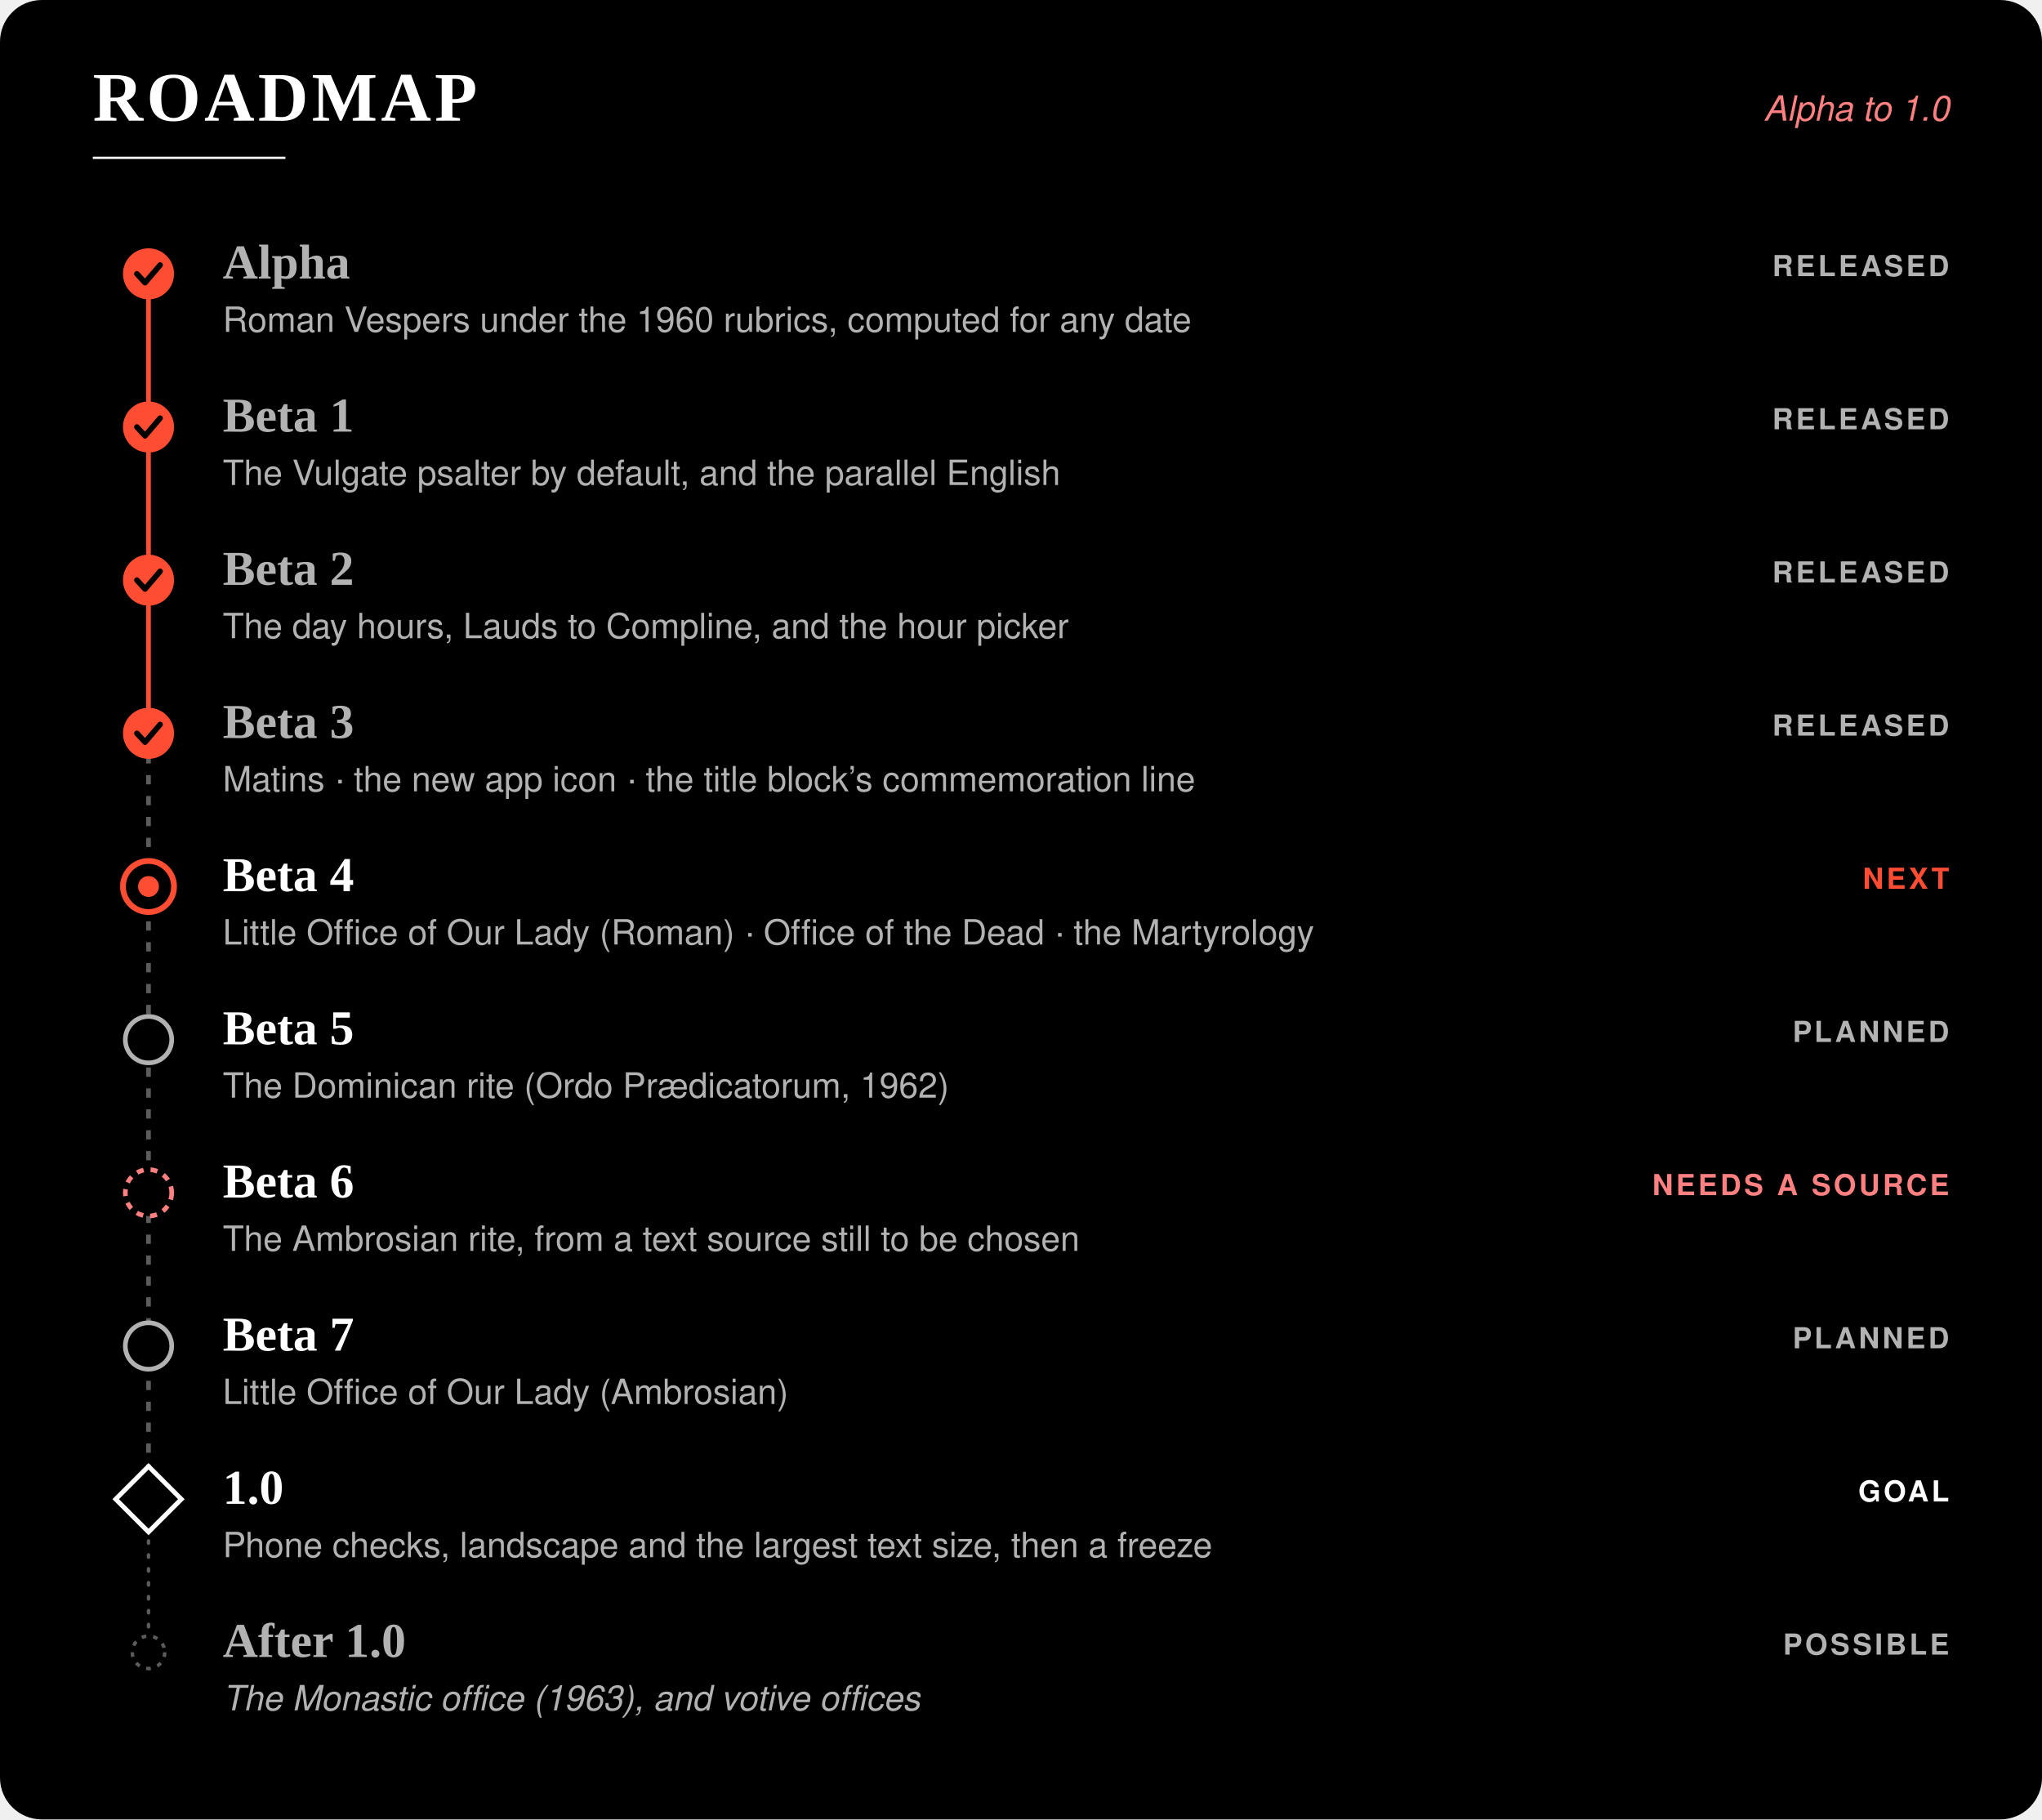
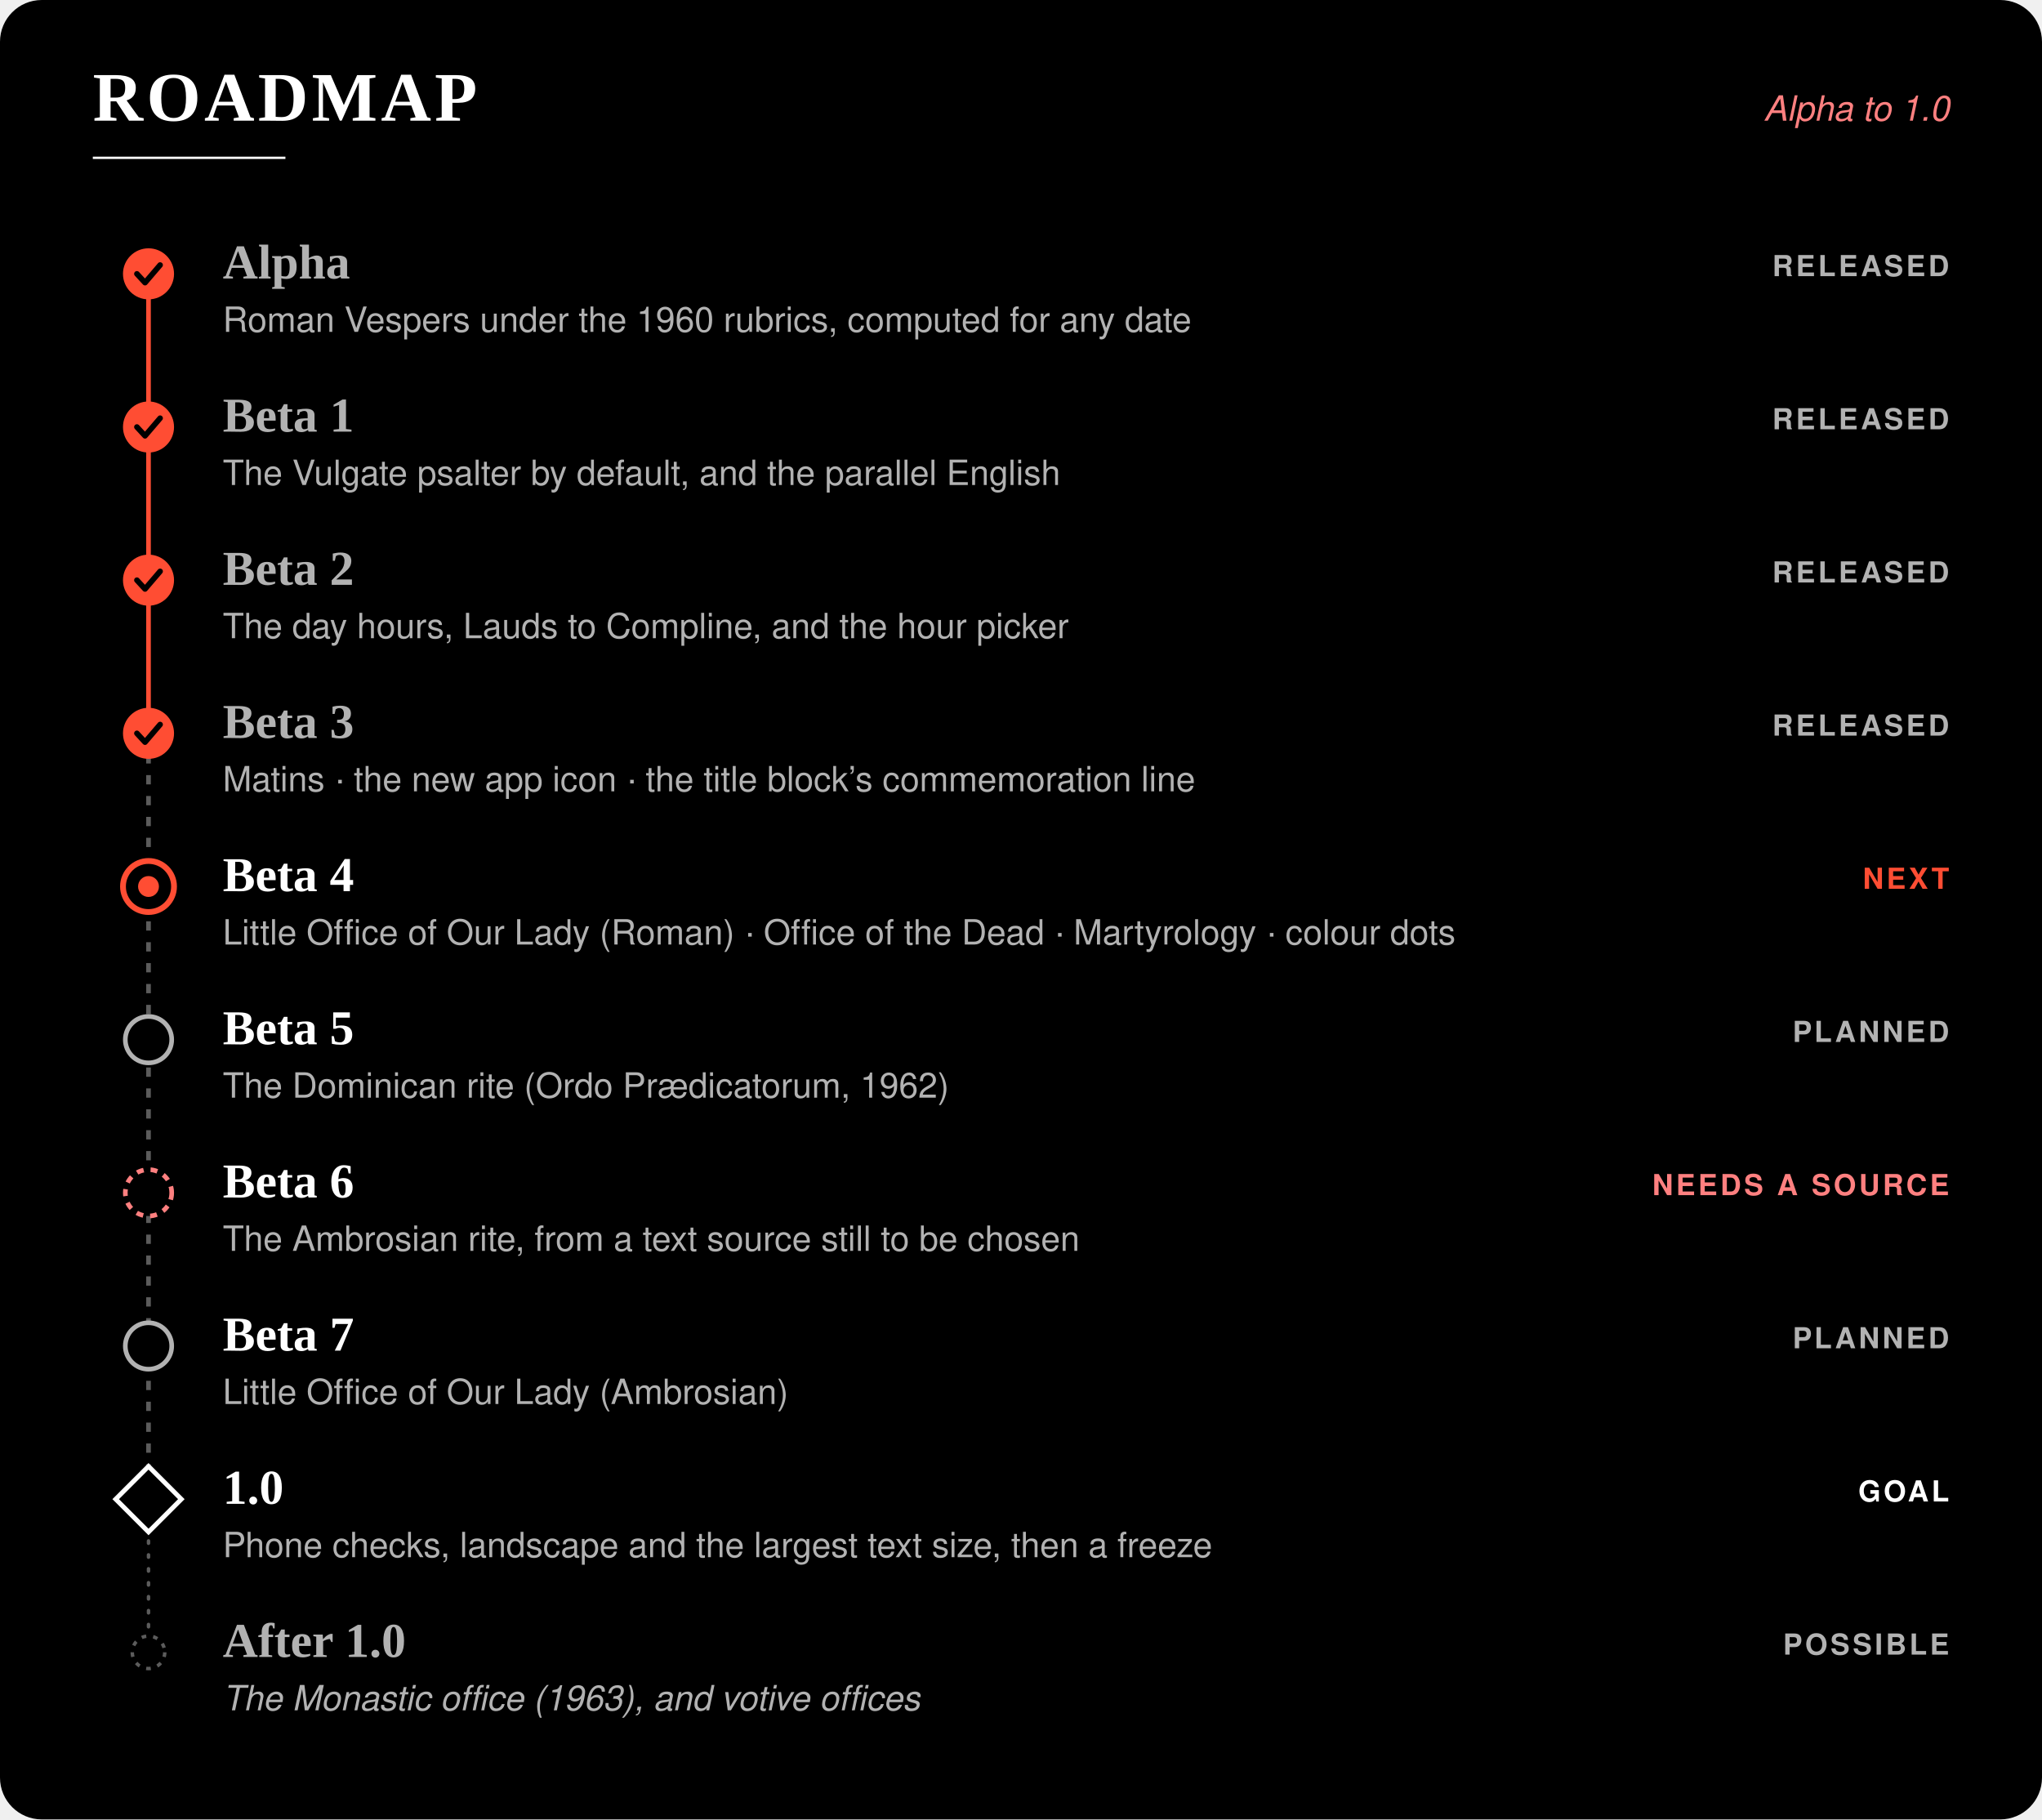
<svg xmlns="http://www.w3.org/2000/svg" width="880" height="784" viewBox="0 0 880 784" role="img" aria-labelledby="t d">
  <rect width="880" height="784" rx="18" fill="#000000" />
  <text x="40" y="52" font-family="'Hoefler Text', 'Iowan Old Style', Georgia, 'Times New Roman', serif" font-size="30" font-weight="700" fill="#FFFFFF" letter-spacing="1.5">ROADMAP</text>
  <text x="840" y="52" text-anchor="end" font-family="-apple-system, BlinkMacSystemFont, 'Segoe UI', Helvetica, Arial, sans-serif" font-size="15" font-style="italic" fill="#FF8080">Alpha to 1.0</text>
  <line x1="40" y1="68" x2="123" y2="68" stroke="#FFFFFF" stroke-width="1" />
  <line x1="64" y1="118" x2="64" y2="316" stroke="#FF4D33" stroke-width="2" />
  <line x1="64" y1="316" x2="64" y2="646" stroke="#5C5C5C" stroke-width="2" stroke-dasharray="4 5" />
  <line x1="64" y1="646" x2="64" y2="712" stroke="#5C5C5C" stroke-width="1.5" stroke-dasharray="1 5" stroke-linecap="round" />
  <circle cx="64" cy="118" r="11" fill="#FF4D33" />
  <path d="M59 118 l3.5 3.8 l6.5 -7.6" fill="none" stroke="#000000" stroke-width="2.4" stroke-linecap="round" stroke-linejoin="round" />
  <text x="96" y="120" font-family="'Hoefler Text', 'Iowan Old Style', Georgia, 'Times New Roman', serif" font-size="21" font-weight="700" fill="#B2B2B2">Alpha</text>
  <text x="840" y="119" text-anchor="end" font-family="-apple-system, BlinkMacSystemFont, 'Segoe UI', Helvetica, Arial, sans-serif" font-size="12.5" font-weight="600" letter-spacing="1.2" fill="#B2B2B2">RELEASED</text>
  <text x="96" y="143" font-family="-apple-system, BlinkMacSystemFont, 'Segoe UI', Helvetica, Arial, sans-serif" font-size="15" fill="#B2B2B2">Roman Vespers under the 1960 rubrics, computed for any date</text>
  <circle cx="64" cy="184" r="11" fill="#FF4D33" />
  <path d="M59 184 l3.5 3.8 l6.5 -7.6" fill="none" stroke="#000000" stroke-width="2.4" stroke-linecap="round" stroke-linejoin="round" />
  <text x="96" y="186" font-family="'Hoefler Text', 'Iowan Old Style', Georgia, 'Times New Roman', serif" font-size="21" font-weight="700" fill="#B2B2B2">Beta 1</text>
  <text x="840" y="185" text-anchor="end" font-family="-apple-system, BlinkMacSystemFont, 'Segoe UI', Helvetica, Arial, sans-serif" font-size="12.5" font-weight="600" letter-spacing="1.2" fill="#B2B2B2">RELEASED</text>
  <text x="96" y="209" font-family="-apple-system, BlinkMacSystemFont, 'Segoe UI', Helvetica, Arial, sans-serif" font-size="15" fill="#B2B2B2">The Vulgate psalter by default, and the parallel English</text>
  <circle cx="64" cy="250" r="11" fill="#FF4D33" />
  <path d="M59 250 l3.5 3.8 l6.5 -7.6" fill="none" stroke="#000000" stroke-width="2.4" stroke-linecap="round" stroke-linejoin="round" />
  <text x="96" y="252" font-family="'Hoefler Text', 'Iowan Old Style', Georgia, 'Times New Roman', serif" font-size="21" font-weight="700" fill="#B2B2B2">Beta 2</text>
  <text x="840" y="251" text-anchor="end" font-family="-apple-system, BlinkMacSystemFont, 'Segoe UI', Helvetica, Arial, sans-serif" font-size="12.5" font-weight="600" letter-spacing="1.2" fill="#B2B2B2">RELEASED</text>
  <text x="96" y="275" font-family="-apple-system, BlinkMacSystemFont, 'Segoe UI', Helvetica, Arial, sans-serif" font-size="15" fill="#B2B2B2">The day hours, Lauds to Compline, and the hour picker</text>
  <circle cx="64" cy="316" r="11" fill="#FF4D33" />
  <path d="M59 316 l3.5 3.8 l6.5 -7.6" fill="none" stroke="#000000" stroke-width="2.4" stroke-linecap="round" stroke-linejoin="round" />
  <text x="96" y="318" font-family="'Hoefler Text', 'Iowan Old Style', Georgia, 'Times New Roman', serif" font-size="21" font-weight="700" fill="#B2B2B2">Beta 3</text>
  <text x="840" y="317" text-anchor="end" font-family="-apple-system, BlinkMacSystemFont, 'Segoe UI', Helvetica, Arial, sans-serif" font-size="12.5" font-weight="600" letter-spacing="1.2" fill="#B2B2B2">RELEASED</text>
  <text x="96" y="341" font-family="-apple-system, BlinkMacSystemFont, 'Segoe UI', Helvetica, Arial, sans-serif" font-size="15" fill="#B2B2B2">Matins · the new app icon · the title block’s commemoration line</text>
  <circle cx="64" cy="382" r="11" fill="#000000" stroke="#FF4D33" stroke-width="2.5" />
  <circle cx="64" cy="382" r="4.5" fill="#FF4D33" />
  <text x="96" y="384" font-family="'Hoefler Text', 'Iowan Old Style', Georgia, 'Times New Roman', serif" font-size="21" font-weight="700" fill="#FFFFFF">Beta 4</text>
  <text x="840" y="383" text-anchor="end" font-family="-apple-system, BlinkMacSystemFont, 'Segoe UI', Helvetica, Arial, sans-serif" font-size="12.5" font-weight="600" letter-spacing="1.2" fill="#FF4D33">NEXT</text>
-   <text x="96" y="407" font-family="-apple-system, BlinkMacSystemFont, 'Segoe UI', Helvetica, Arial, sans-serif" font-size="15" fill="#B2B2B2">Little Office of Our Lady (Roman) · Office of the Dead · the Martyrology</text>
+   <text x="96" y="407" font-family="-apple-system, BlinkMacSystemFont, 'Segoe UI', Helvetica, Arial, sans-serif" font-size="15" fill="#B2B2B2">Little Office of Our Lady (Roman) · Office of the Dead · Martyrology · colour dots</text>
  <circle cx="64" cy="448" r="10" fill="#000000" stroke="#B2B2B2" stroke-width="2" />
  <text x="96" y="450" font-family="'Hoefler Text', 'Iowan Old Style', Georgia, 'Times New Roman', serif" font-size="21" font-weight="700" fill="#FFFFFF">Beta 5</text>
  <text x="840" y="449" text-anchor="end" font-family="-apple-system, BlinkMacSystemFont, 'Segoe UI', Helvetica, Arial, sans-serif" font-size="12.5" font-weight="600" letter-spacing="1.2" fill="#B2B2B2">PLANNED</text>
  <text x="96" y="473" font-family="-apple-system, BlinkMacSystemFont, 'Segoe UI', Helvetica, Arial, sans-serif" font-size="15" fill="#B2B2B2">The Dominican rite (Ordo Prædicatorum, 1962)</text>
  <circle cx="64" cy="514" r="10" fill="#000000" stroke="#FF8080" stroke-width="2" stroke-dasharray="3 3" />
  <text x="96" y="516" font-family="'Hoefler Text', 'Iowan Old Style', Georgia, 'Times New Roman', serif" font-size="21" font-weight="700" fill="#FFFFFF">Beta 6</text>
  <text x="840" y="515" text-anchor="end" font-family="-apple-system, BlinkMacSystemFont, 'Segoe UI', Helvetica, Arial, sans-serif" font-size="12.5" font-weight="600" letter-spacing="1.2" fill="#FF8080">NEEDS A SOURCE</text>
  <text x="96" y="539" font-family="-apple-system, BlinkMacSystemFont, 'Segoe UI', Helvetica, Arial, sans-serif" font-size="15" fill="#B2B2B2">The Ambrosian rite, from a text source still to be chosen</text>
  <circle cx="64" cy="580" r="10" fill="#000000" stroke="#B2B2B2" stroke-width="2" />
  <text x="96" y="582" font-family="'Hoefler Text', 'Iowan Old Style', Georgia, 'Times New Roman', serif" font-size="21" font-weight="700" fill="#FFFFFF">Beta 7</text>
  <text x="840" y="581" text-anchor="end" font-family="-apple-system, BlinkMacSystemFont, 'Segoe UI', Helvetica, Arial, sans-serif" font-size="12.5" font-weight="600" letter-spacing="1.2" fill="#B2B2B2">PLANNED</text>
  <text x="96" y="605" font-family="-apple-system, BlinkMacSystemFont, 'Segoe UI', Helvetica, Arial, sans-serif" font-size="15" fill="#B2B2B2">Little Office of Our Lady (Ambrosian)</text>
  <rect x="54" y="636" width="20" height="20" transform="rotate(45 64 646)" fill="#000000" stroke="#FFFFFF" stroke-width="2" />
  <text x="96" y="648" font-family="'Hoefler Text', 'Iowan Old Style', Georgia, 'Times New Roman', serif" font-size="21" font-weight="700" fill="#FFFFFF">1.0</text>
  <text x="840" y="647" text-anchor="end" font-family="-apple-system, BlinkMacSystemFont, 'Segoe UI', Helvetica, Arial, sans-serif" font-size="12.5" font-weight="600" letter-spacing="1.2" fill="#FFFFFF">GOAL</text>
  <text x="96" y="671" font-family="-apple-system, BlinkMacSystemFont, 'Segoe UI', Helvetica, Arial, sans-serif" font-size="15" fill="#B2B2B2">Phone checks, landscape and the largest text size, then a freeze</text>
  <circle cx="64" cy="712" r="7" fill="#000000" stroke="#5C5C5C" stroke-width="1.5" stroke-dasharray="2 3" />
  <text x="96" y="714" font-family="'Hoefler Text', 'Iowan Old Style', Georgia, 'Times New Roman', serif" font-size="21" font-weight="700" fill="#B2B2B2">After 1.0</text>
  <text x="840" y="713" text-anchor="end" font-family="-apple-system, BlinkMacSystemFont, 'Segoe UI', Helvetica, Arial, sans-serif" font-size="12.5" font-weight="600" letter-spacing="1.2" fill="#B2B2B2">POSSIBLE</text>
  <text x="96" y="737" font-family="-apple-system, BlinkMacSystemFont, 'Segoe UI', Helvetica, Arial, sans-serif" font-size="15" fill="#B2B2B2" font-style="italic">The Monastic office (1963), and votive offices</text>
</svg>
